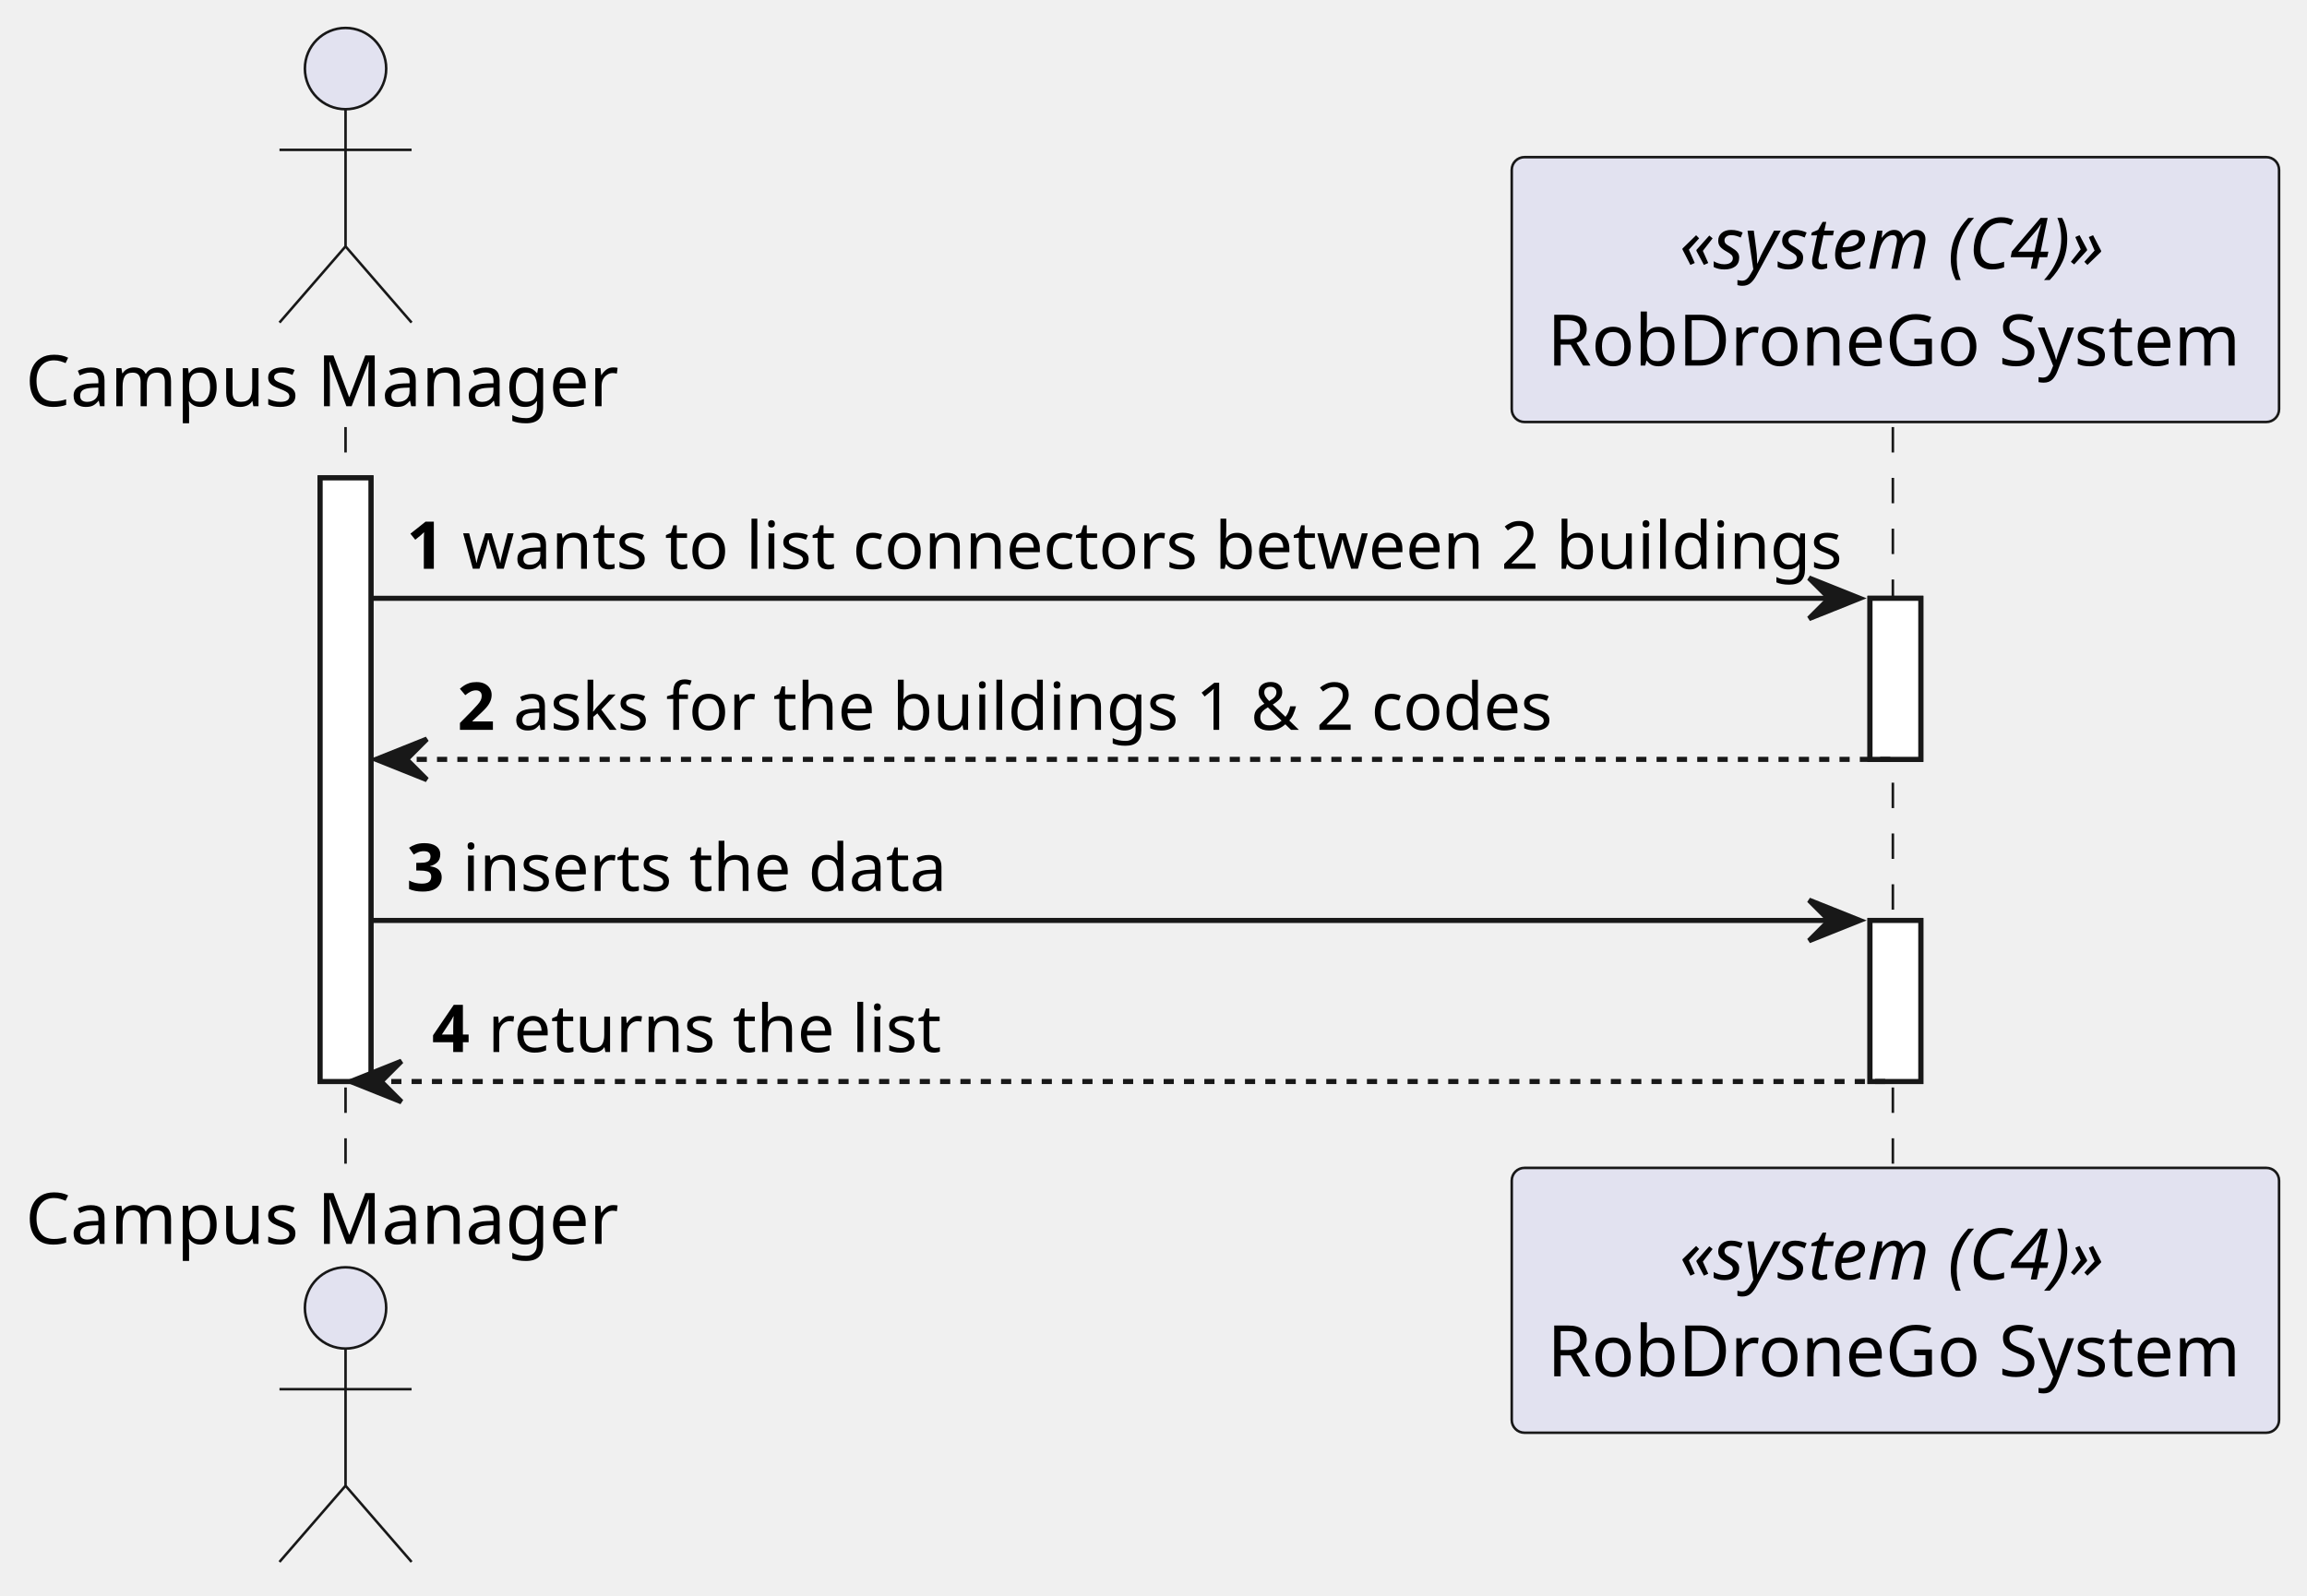
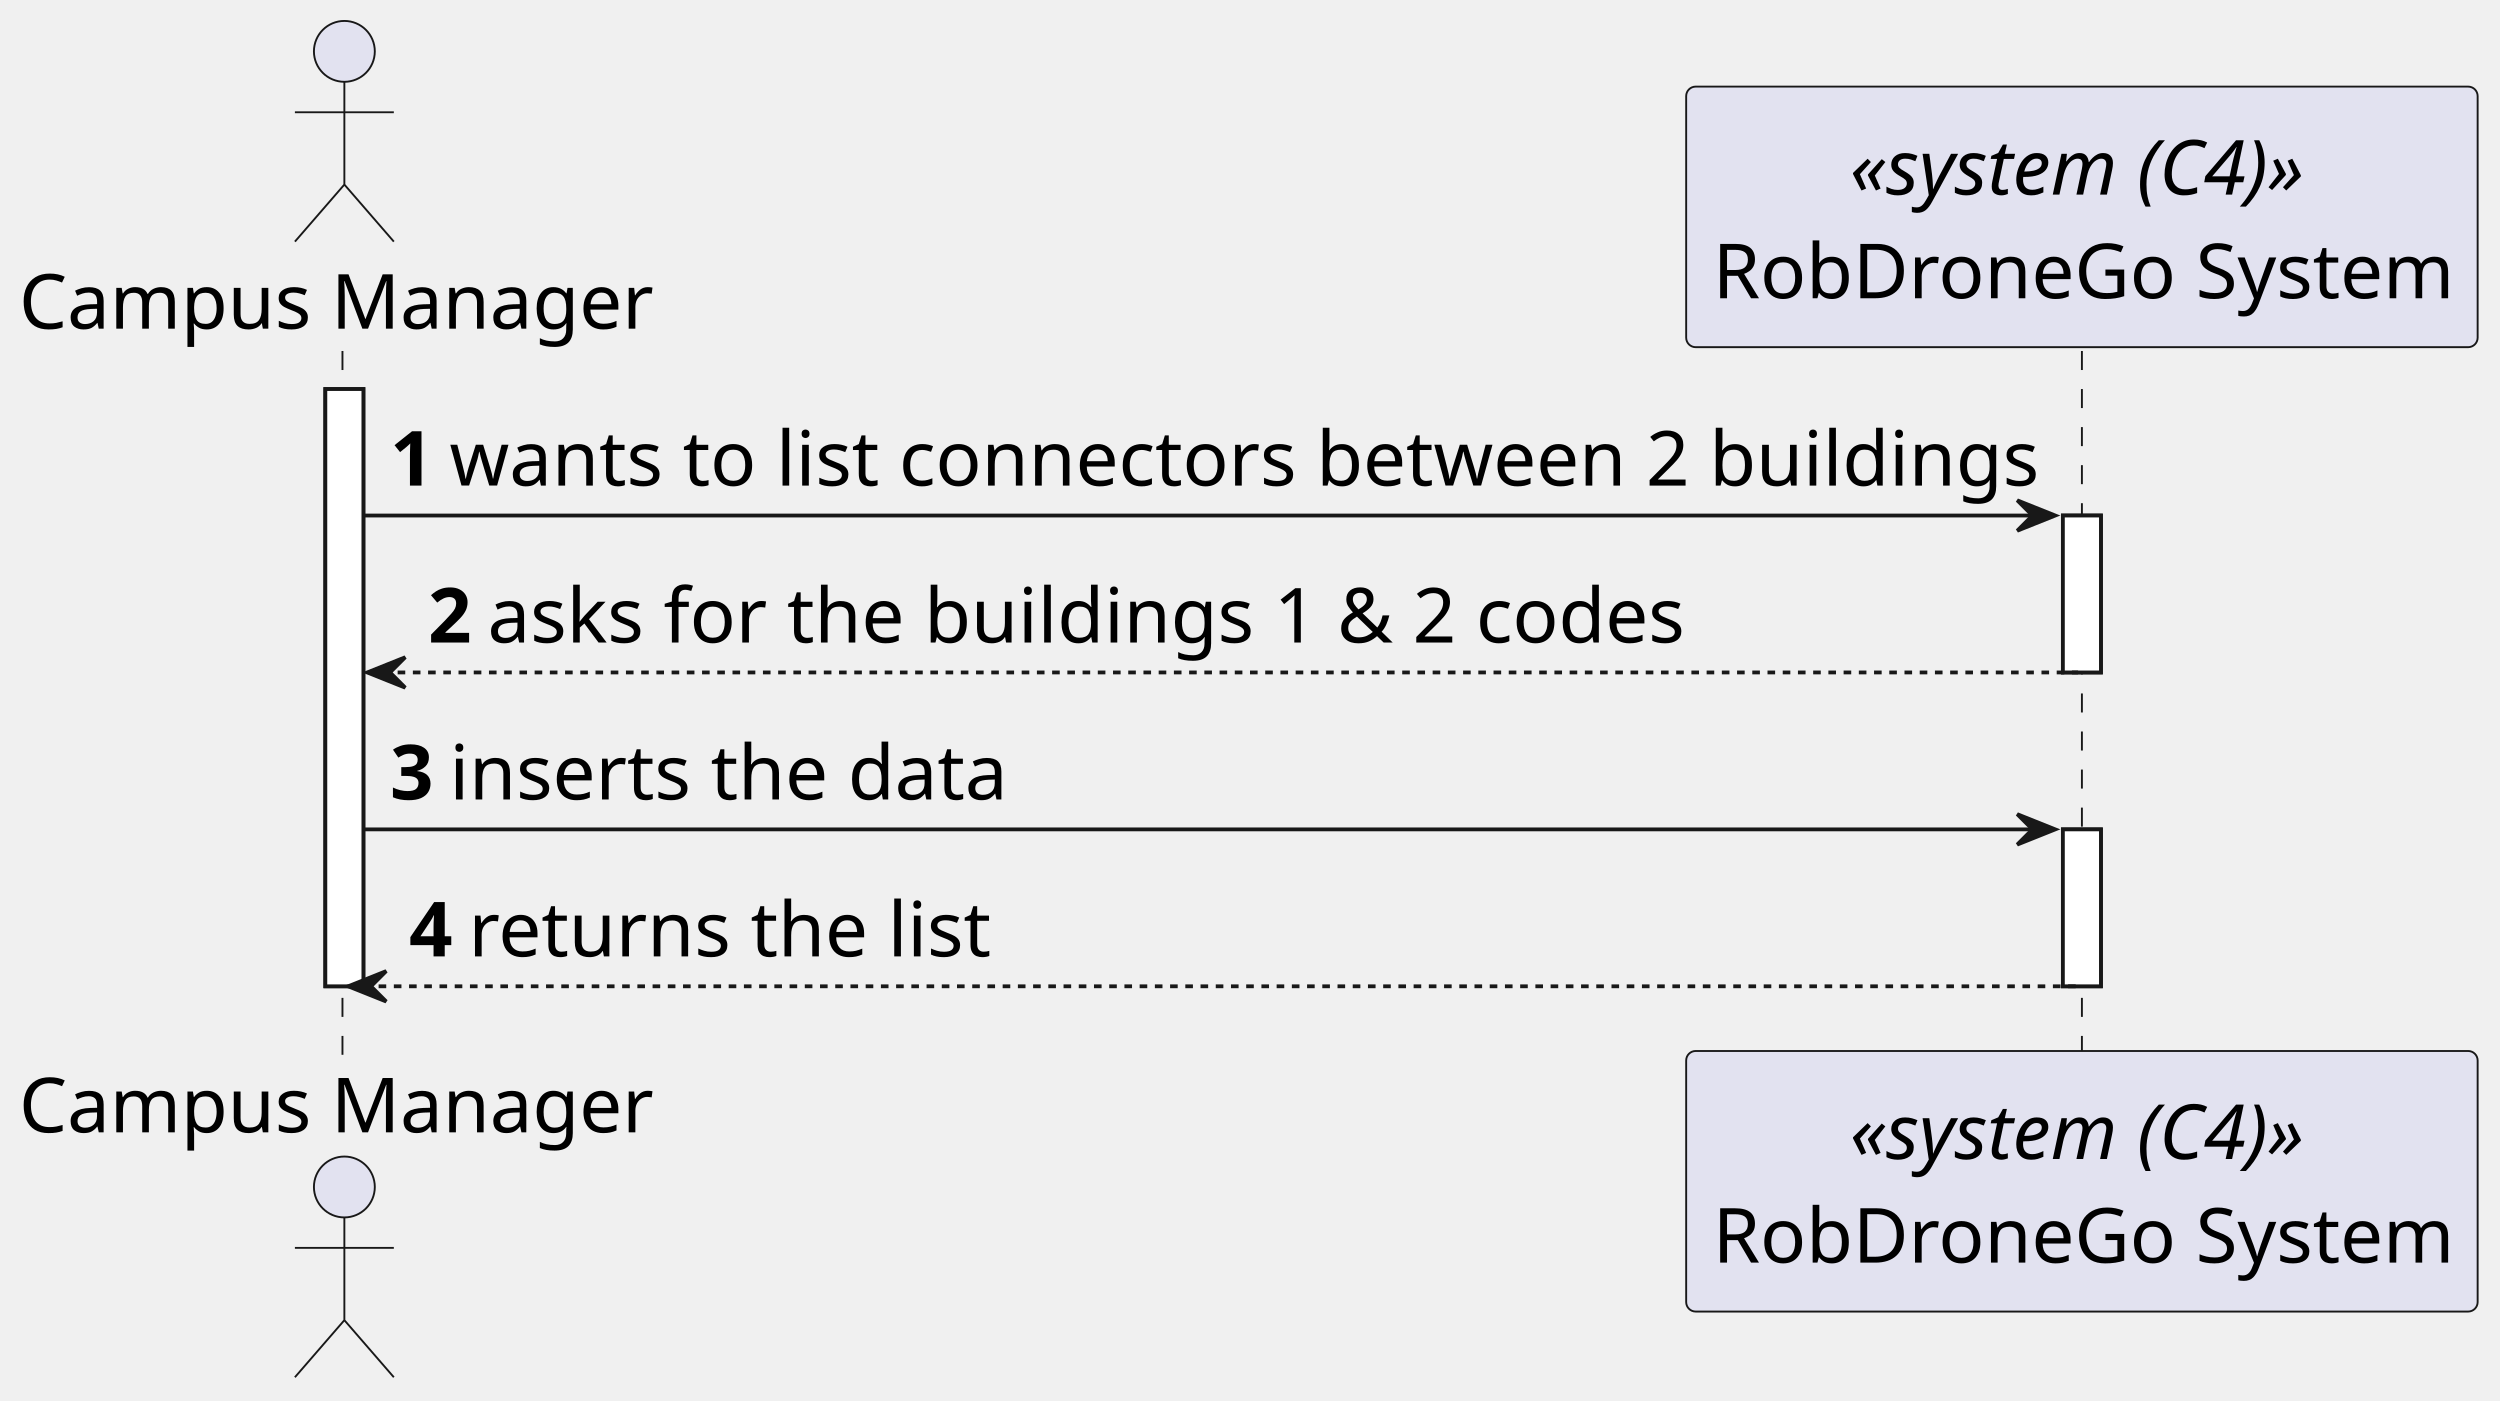
- <svg xmlns="http://www.w3.org/2000/svg" contentStyleType="text/css" height="314px" preserveAspectRatio="none" style="width:454px;height:314px;background:#FFFFFF;" version="1.1" viewBox="0 0 454 314" width="454px" zoomAndPan="magnify">
+ <svg xmlns="http://www.w3.org/2000/svg" contentStyleType="text/css" height="368px" preserveAspectRatio="none" style="width:657px;height:368px;background:#FFFFFF;" version="1.1" viewBox="0 0 657 368" width="657px" zoomAndPan="magnify">
  <defs />
  <g>
-     <rect fill="#FFFFFF" height="118.824" style="stroke:#181818;stroke-width:1.0;" width="10" x="63" y="94.068" />
-     <rect fill="#FFFFFF" height="31.706" style="stroke:#181818;stroke-width:1.0;" width="10" x="368" y="117.774" />
-     <rect fill="#FFFFFF" height="31.706" style="stroke:#181818;stroke-width:1.0;" width="10" x="368" y="181.186" />
-     <line style="stroke:#181818;stroke-width:0.5;stroke-dasharray:5.0,5.0;" x1="68" x2="68" y1="84.068" y2="230.892" />
-     <line style="stroke:#181818;stroke-width:0.5;stroke-dasharray:5.0,5.0;" x1="372.5" x2="372.5" y1="84.068" y2="230.892" />
-     <text fill="#000000" font-family="sans-serif" font-size="14" lengthAdjust="spacing" textLength="120" x="5" y="79.966">Campus Manager</text>
-     <ellipse cx="68" cy="13.5" fill="#E2E2F0" rx="8" ry="8" style="stroke:#181818;stroke-width:0.5;" />
-     <path d="M68,21.5 L68,48.5 M55,29.5 L81,29.5 M68,48.5 L55,63.5 M68,48.5 L81,63.5 " fill="none" style="stroke:#181818;stroke-width:0.5;" />
-     <text fill="#000000" font-family="sans-serif" font-size="14" lengthAdjust="spacing" textLength="120" x="5" y="244.858">Campus Manager</text>
-     <ellipse cx="68" cy="257.46" fill="#E2E2F0" rx="8" ry="8" style="stroke:#181818;stroke-width:0.5;" />
-     <path d="M68,265.46 L68,292.46 M55,273.46 L81,273.46 M68,292.46 L55,307.46 M68,292.46 L81,307.46 " fill="none" style="stroke:#181818;stroke-width:0.5;" />
-     <rect fill="#E2E2F0" height="52.136" rx="2.5" ry="2.5" style="stroke:#181818;stroke-width:0.5;" width="151" x="297.5" y="30.932" />
-     <text fill="#000000" font-family="sans-serif" font-size="14" font-style="italic" lengthAdjust="spacing" textLength="85" x="330.5" y="52.898">«system (C4)»</text>
-     <text fill="#000000" font-family="sans-serif" font-size="14" lengthAdjust="spacing" textLength="137" x="304.5" y="71.966">RobDroneGo System</text>
-     <rect fill="#E2E2F0" height="52.136" rx="2.5" ry="2.5" style="stroke:#181818;stroke-width:0.5;" width="151" x="297.5" y="229.892" />
-     <text fill="#000000" font-family="sans-serif" font-size="14" font-style="italic" lengthAdjust="spacing" textLength="85" x="330.5" y="251.858">«system (C4)»</text>
-     <text fill="#000000" font-family="sans-serif" font-size="14" lengthAdjust="spacing" textLength="137" x="304.5" y="270.926">RobDroneGo System</text>
-     <rect fill="#FFFFFF" height="118.824" style="stroke:#181818;stroke-width:1.0;" width="10" x="63" y="94.068" />
-     <rect fill="#FFFFFF" height="31.706" style="stroke:#181818;stroke-width:1.0;" width="10" x="368" y="117.774" />
-     <rect fill="#FFFFFF" height="31.706" style="stroke:#181818;stroke-width:1.0;" width="10" x="368" y="181.186" />
-     <polygon fill="#181818" points="356,113.774,366,117.774,356,121.774,360,117.774" style="stroke:#181818;stroke-width:1.0;" />
-     <line style="stroke:#181818;stroke-width:1.0;" x1="73" x2="362" y1="117.774" y2="117.774" />
-     <text fill="#000000" font-family="sans-serif" font-size="13" font-weight="bold" lengthAdjust="spacing" textLength="7" x="80" y="111.965">1</text>
-     <text fill="#000000" font-family="sans-serif" font-size="13" lengthAdjust="spacing" textLength="265" x="91" y="111.965">wants to list connectors between 2 buildings</text>
-     <polygon fill="#181818" points="84,145.48,74,149.48,84,153.48,80,149.48" style="stroke:#181818;stroke-width:1.0;" />
-     <line style="stroke:#181818;stroke-width:1.0;stroke-dasharray:2.0,2.0;" x1="78" x2="372" y1="149.48" y2="149.48" />
-     <text fill="#000000" font-family="sans-serif" font-size="13" font-weight="bold" lengthAdjust="spacing" textLength="7" x="90" y="143.671">2</text>
-     <text fill="#000000" font-family="sans-serif" font-size="13" lengthAdjust="spacing" textLength="198" x="101" y="143.671">asks for the buildings 1 &amp; 2 codes</text>
-     <polygon fill="#181818" points="356,177.186,366,181.186,356,185.186,360,181.186" style="stroke:#181818;stroke-width:1.0;" />
-     <line style="stroke:#181818;stroke-width:1.0;" x1="73" x2="362" y1="181.186" y2="181.186" />
-     <text fill="#000000" font-family="sans-serif" font-size="13" font-weight="bold" lengthAdjust="spacing" textLength="7" x="80" y="175.377">3</text>
-     <text fill="#000000" font-family="sans-serif" font-size="13" lengthAdjust="spacing" textLength="93" x="91" y="175.377">inserts the data</text>
-     <polygon fill="#181818" points="79,208.892,69,212.892,79,216.892,75,212.892" style="stroke:#181818;stroke-width:1.0;" />
-     <line style="stroke:#181818;stroke-width:1.0;stroke-dasharray:2.0,2.0;" x1="73" x2="372" y1="212.892" y2="212.892" />
-     <text fill="#000000" font-family="sans-serif" font-size="13" font-weight="bold" lengthAdjust="spacing" textLength="7" x="85" y="207.083">4</text>
-     <text fill="#000000" font-family="sans-serif" font-size="13" lengthAdjust="spacing" textLength="87" x="96" y="207.083">returns the list</text>
+     <rect fill="#FFFFFF" height="156.96" style="stroke:#181818;stroke-width:1.0;" width="10" x="85.5" y="102.24" />
+     <rect fill="#FFFFFF" height="41.24" style="stroke:#181818;stroke-width:1.0;" width="10" x="542.125" y="135.48" />
+     <rect fill="#FFFFFF" height="41.24" style="stroke:#181818;stroke-width:1.0;" width="10" x="542.125" y="217.96" />
+     <line style="stroke:#181818;stroke-width:0.5;stroke-dasharray:5.0,5.0;" x1="90" x2="90" y1="92.24" y2="277.2" />
+     <line style="stroke:#181818;stroke-width:0.5;stroke-dasharray:5.0,5.0;" x1="547.125" x2="547.125" y1="92.24" y2="277.2" />
+     <text fill="#000000" font-family="sans-serif" font-size="20" lengthAdjust="spacing" textLength="165" x="5" y="86.38">Campus Manager</text>
+     <ellipse cx="90.5" cy="13.5" fill="#E2E2F0" rx="8" ry="8" style="stroke:#181818;stroke-width:0.5;" />
+     <path d="M90.5,21.5 L90.5,48.5 M77.5,29.5 L103.5,29.5 M90.5,48.5 L77.5,63.5 M90.5,48.5 L103.5,63.5 " fill="none" style="stroke:#181818;stroke-width:0.5;" />
+     <text fill="#000000" font-family="sans-serif" font-size="20" lengthAdjust="spacing" textLength="165" x="5" y="297.58">Campus Manager</text>
+     <ellipse cx="90.5" cy="311.94" fill="#E2E2F0" rx="8" ry="8" style="stroke:#181818;stroke-width:0.5;" />
+     <path d="M90.5,319.94 L90.5,346.94 M77.5,327.94 L103.5,327.94 M90.5,346.94 L77.5,361.94 M90.5,346.94 L103.5,361.94 " fill="none" style="stroke:#181818;stroke-width:0.5;" />
+     <rect fill="#E2E2F0" height="68.48" rx="2.5" ry="2.5" style="stroke:#181818;stroke-width:0.5;" width="208" x="443.125" y="22.76" />
+     <text fill="#000000" font-family="sans-serif" font-size="20" font-style="italic" lengthAdjust="spacing" textLength="122" x="486.125" y="51.14">«system (C4)»</text>
+     <text fill="#000000" font-family="sans-serif" font-size="20" lengthAdjust="spacing" textLength="194" x="450.125" y="78.38">RobDroneGo System</text>
+     <rect fill="#E2E2F0" height="68.48" rx="2.5" ry="2.5" style="stroke:#181818;stroke-width:0.5;" width="208" x="443.125" y="276.2" />
+     <text fill="#000000" font-family="sans-serif" font-size="20" font-style="italic" lengthAdjust="spacing" textLength="122" x="486.125" y="304.58">«system (C4)»</text>
+     <text fill="#000000" font-family="sans-serif" font-size="20" lengthAdjust="spacing" textLength="194" x="450.125" y="331.82">RobDroneGo System</text>
+     <rect fill="#FFFFFF" height="156.96" style="stroke:#181818;stroke-width:1.0;" width="10" x="85.5" y="102.24" />
+     <rect fill="#FFFFFF" height="41.24" style="stroke:#181818;stroke-width:1.0;" width="10" x="542.125" y="135.48" />
+     <rect fill="#FFFFFF" height="41.24" style="stroke:#181818;stroke-width:1.0;" width="10" x="542.125" y="217.96" />
+     <polygon fill="#181818" points="530.125,131.48,540.125,135.48,530.125,139.48,534.125,135.48" style="stroke:#181818;stroke-width:1.0;" />
+     <line style="stroke:#181818;stroke-width:1.0;" x1="95.5" x2="536.125" y1="135.48" y2="135.48" />
+     <text fill="#000000" font-family="sans-serif" font-size="20" font-weight="bold" lengthAdjust="spacing" textLength="11.625" x="102.5" y="127.62">1</text>
+     <text fill="#000000" font-family="sans-serif" font-size="20" lengthAdjust="spacing" textLength="412" x="118.125" y="127.62">wants to list connectors between 2 buildings</text>
+     <polygon fill="#181818" points="106.5,172.72,96.5,176.72,106.5,180.72,102.5,176.72" style="stroke:#181818;stroke-width:1.0;" />
+     <line style="stroke:#181818;stroke-width:1.0;stroke-dasharray:2.0,2.0;" x1="100.5" x2="546.125" y1="176.72" y2="176.72" />
+     <text fill="#000000" font-family="sans-serif" font-size="20" font-weight="bold" lengthAdjust="spacing" textLength="11.625" x="112.5" y="168.86">2</text>
+     <text fill="#000000" font-family="sans-serif" font-size="20" lengthAdjust="spacing" textLength="311" x="128.125" y="168.86">asks for the buildings 1 &amp; 2 codes</text>
+     <polygon fill="#181818" points="530.125,213.96,540.125,217.96,530.125,221.96,534.125,217.96" style="stroke:#181818;stroke-width:1.0;" />
+     <line style="stroke:#181818;stroke-width:1.0;" x1="95.5" x2="536.125" y1="217.96" y2="217.96" />
+     <text fill="#000000" font-family="sans-serif" font-size="20" font-weight="bold" lengthAdjust="spacing" textLength="11.625" x="102.5" y="210.1">3</text>
+     <text fill="#000000" font-family="sans-serif" font-size="20" lengthAdjust="spacing" textLength="144" x="118.125" y="210.1">inserts the data</text>
+     <polygon fill="#181818" points="101.5,255.2,91.5,259.2,101.5,263.2,97.5,259.2" style="stroke:#181818;stroke-width:1.0;" />
+     <line style="stroke:#181818;stroke-width:1.0;stroke-dasharray:2.0,2.0;" x1="95.5" x2="546.125" y1="259.2" y2="259.2" />
+     <text fill="#000000" font-family="sans-serif" font-size="20" font-weight="bold" lengthAdjust="spacing" textLength="11.625" x="107.5" y="251.34">4</text>
+     <text fill="#000000" font-family="sans-serif" font-size="20" lengthAdjust="spacing" textLength="135" x="123.125" y="251.34">returns the list</text>
  </g>
</svg>
